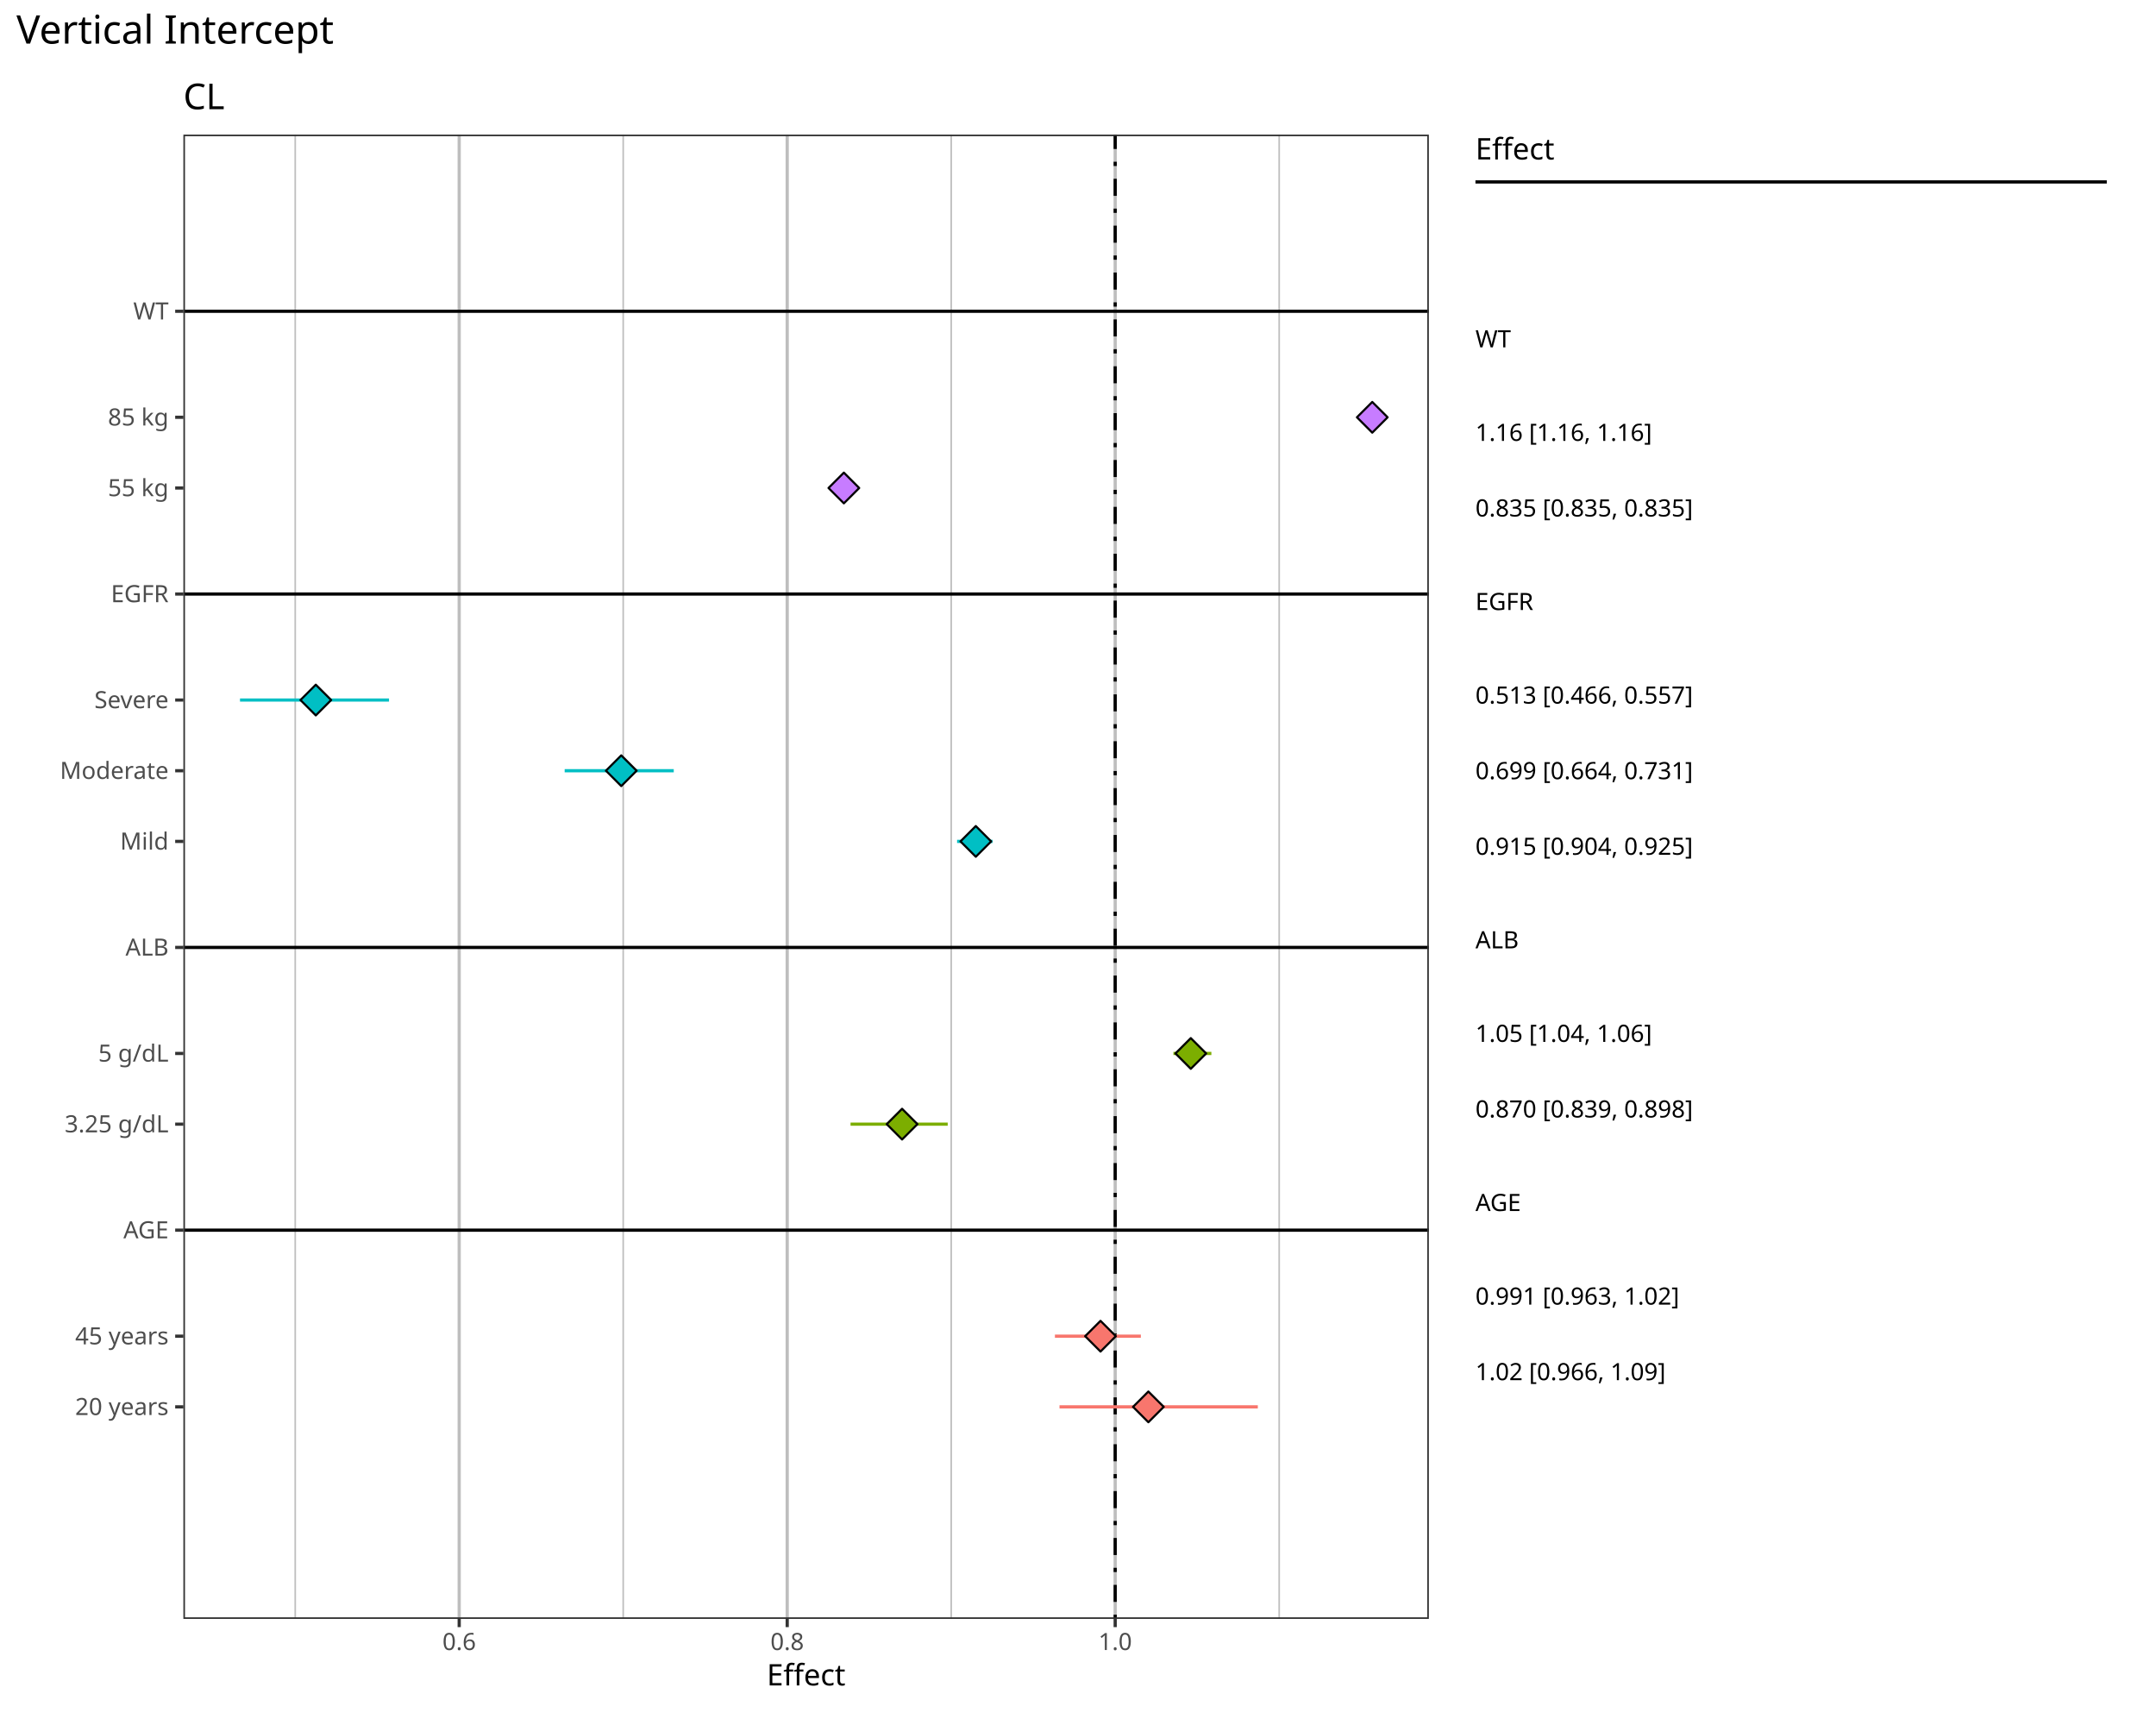
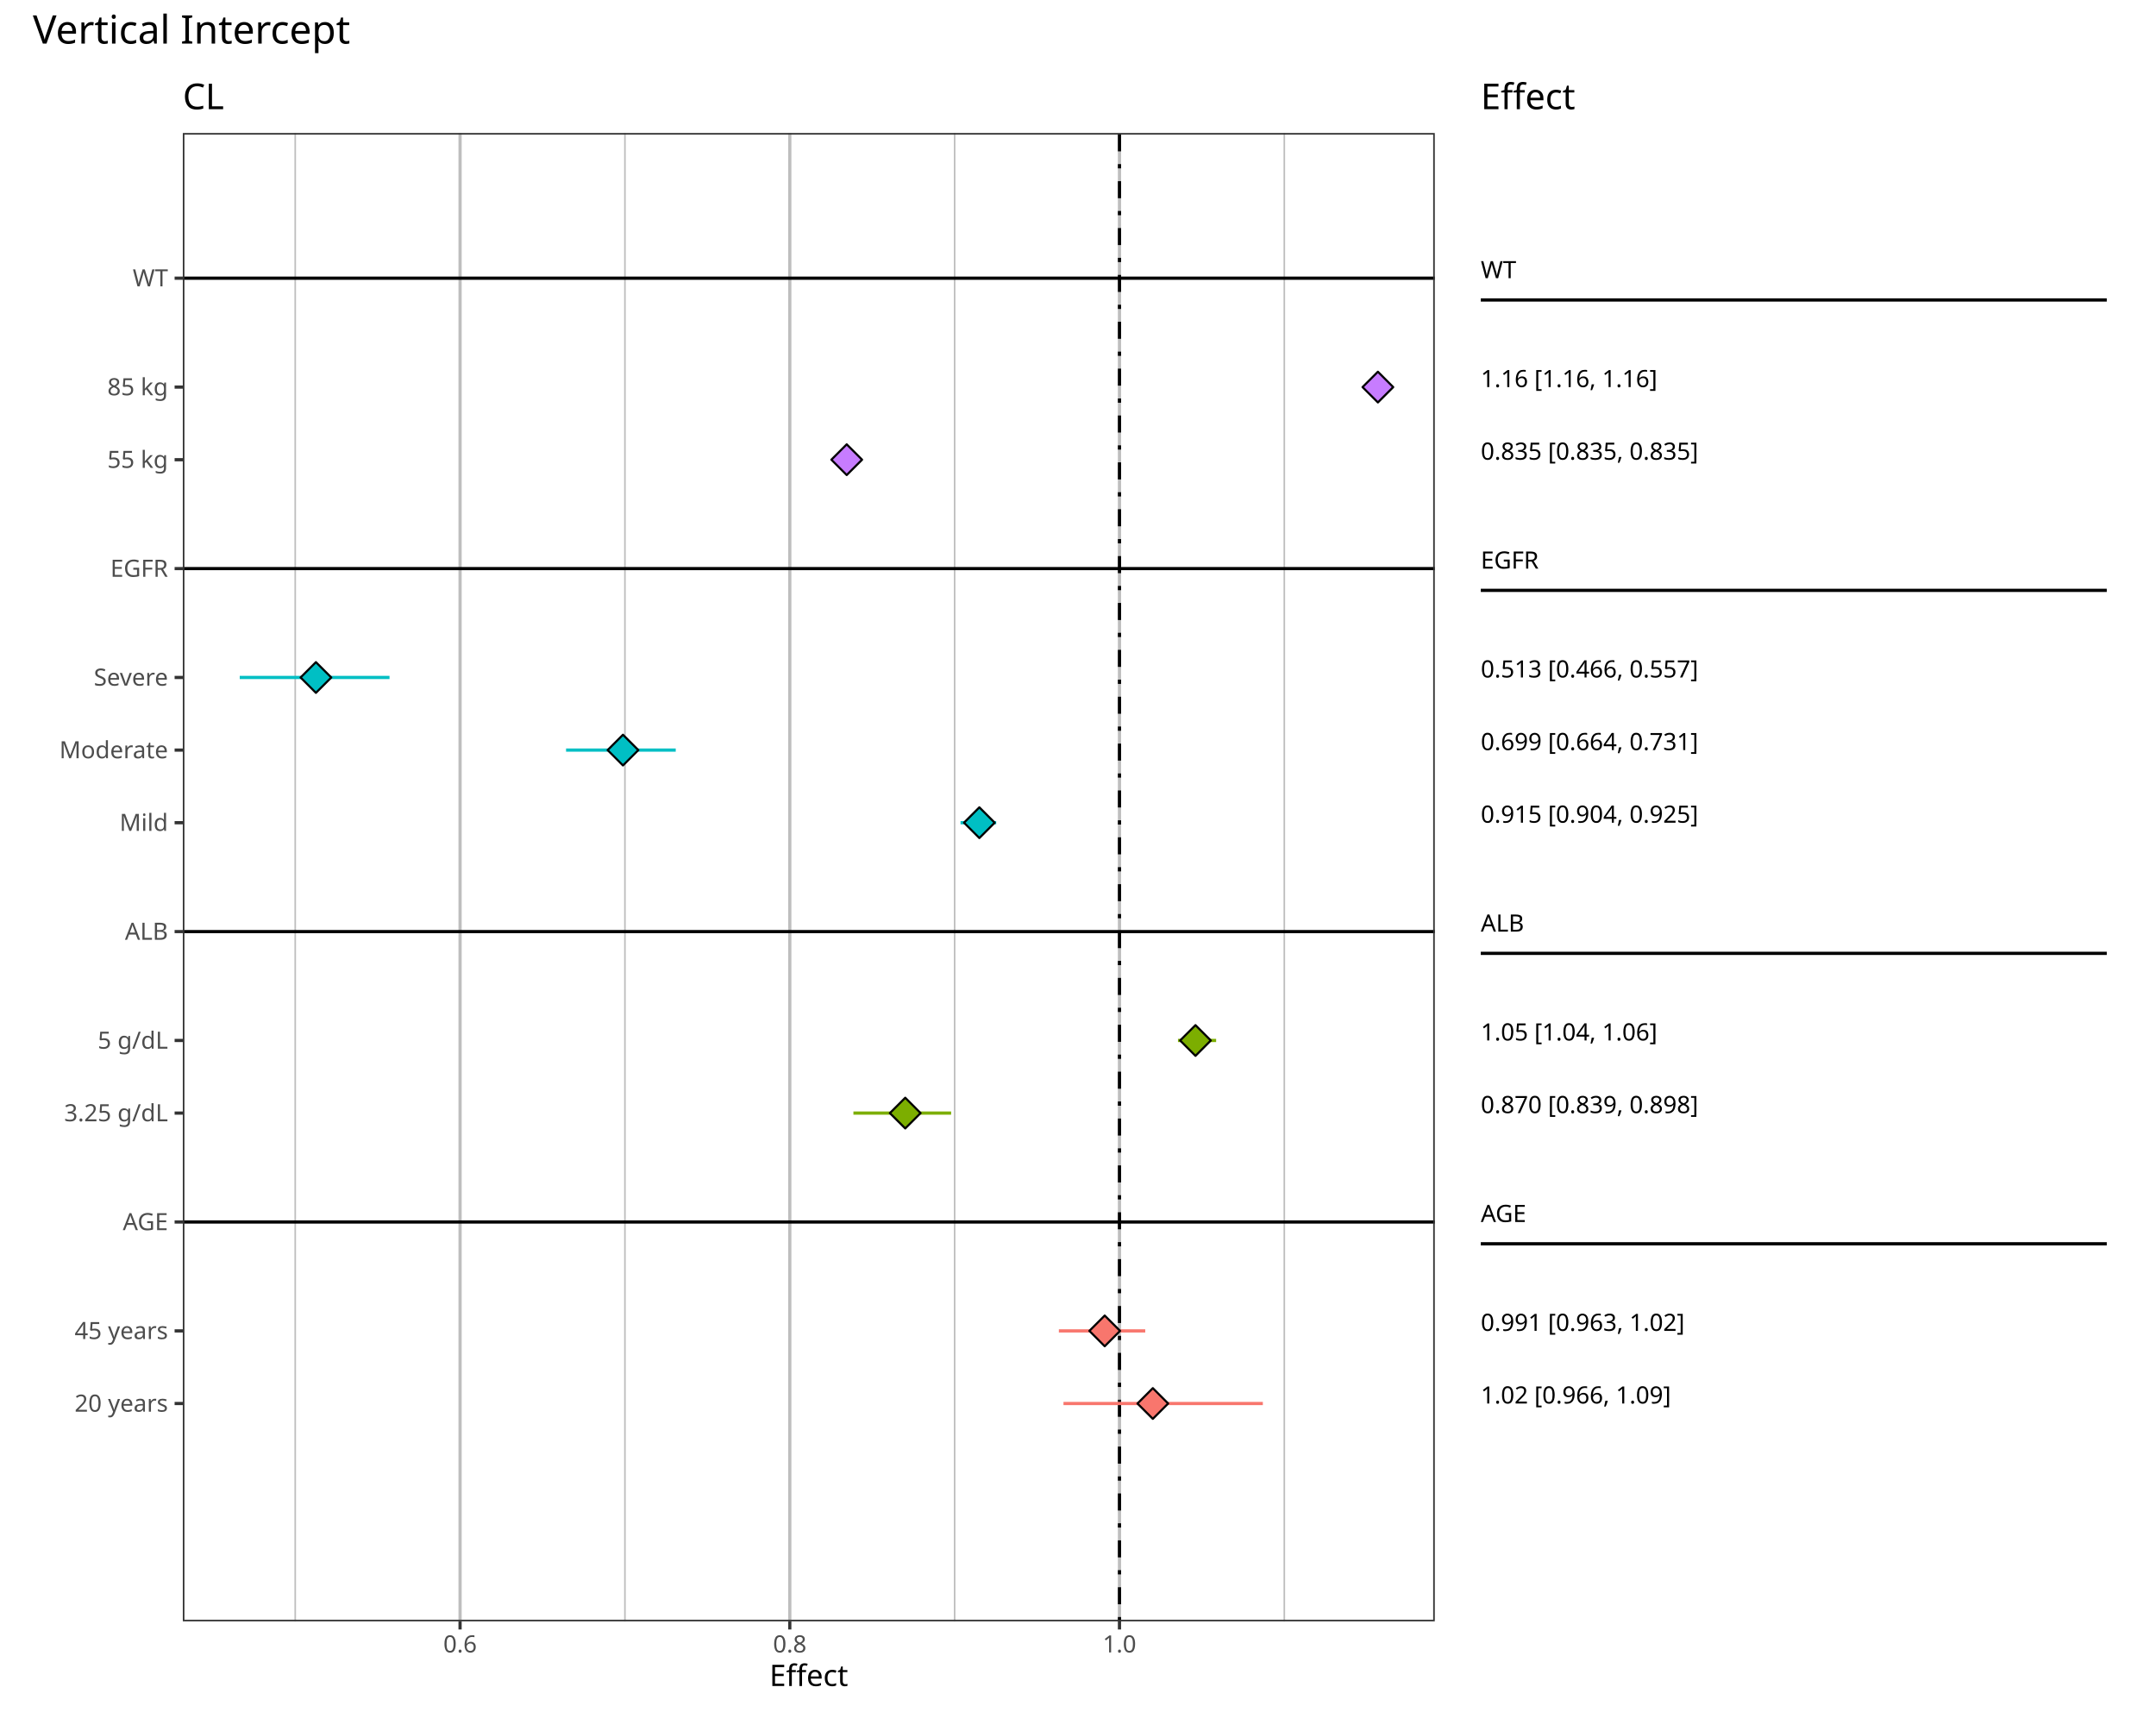
<svg xmlns="http://www.w3.org/2000/svg" class="svglite" data-engine-version="2.0" width="720.00pt" height="576.00pt" viewBox="0 0 720.00 576.00">
  <defs>
    <style type="text/css">
    .svglite line, .svglite polyline, .svglite polygon, .svglite path, .svglite rect, .svglite circle {
      fill: none;
      stroke: #000000;
      stroke-linecap: round;
      stroke-linejoin: round;
      stroke-miterlimit: 10.00;
    }
  </style>
  </defs>
  <rect width="100%" height="100%" style="stroke: none; fill: #FFFFFF;" />
  <defs>
    <clipPath id="cpMC4wMHw3MjAuMDB8MC4wMHw1NzYuMDA=">
      <rect x="0.00" y="0.00" width="720.00" height="576.00" />
    </clipPath>
  </defs>
  <g clip-path="url(#cpMC4wMHw3MjAuMDB8MC4wMHw1NzYuMDA=)">
    <rect x="0.00" y="0.00" width="720.00" height="576.00" style="stroke-width: 1.07; stroke: #FFFFFF; fill: #FFFFFF;" />
  </g>
  <defs>
-     <clipPath id="cpNS40OHw3MTQuNTJ8MjIuNzh8NTcwLjUy">
-       <rect x="5.48" y="22.78" width="709.04" height="547.74" />
+     <clipPath id="cpNjEuMDV8NzAzLjU2fDQ0LjQxfDU0MS4zNw==">
+       <rect x="61.05" y="44.41" width="642.51" height="496.97" />
    </clipPath>
  </defs>
-   <g clip-path="url(#cpNS40OHw3MTQuNTJ8MjIuNzh8NTcwLjUy)">
+   <g clip-path="url(#cpNjEuMDV8NzAzLjU2fDQ0LjQxfDU0MS4zNw==)">
</g>
  <g clip-path="url(#cpMC4wMHw3MjAuMDB8MC4wMHw1NzYuMDA=)">
</g>
  <defs>
-     <clipPath id="cpNS40OHw0NzguMTd8MjIuNzh8NTcwLjUy">
-       <rect x="5.48" y="22.78" width="472.69" height="547.74" />
+     <clipPath id="cpNS40OHw0ODAuMTV8MjIuNzh8NTcwLjUy">
+       <rect x="5.48" y="22.78" width="474.67" height="547.74" />
    </clipPath>
  </defs>
-   <g clip-path="url(#cpNS40OHw0NzguMTd8MjIuNzh8NTcwLjUy)">
-     <rect x="5.48" y="22.78" width="472.69" height="547.74" style="stroke-width: 1.07; stroke: #FFFFFF; fill: #FFFFFF;" />
+   <g clip-path="url(#cpNS40OHw0ODAuMTV8MjIuNzh8NTcwLjUy)">
+     <rect x="5.48" y="22.78" width="474.67" height="547.74" style="stroke-width: 1.07; stroke: #FFFFFF; fill: #FFFFFF;" />
  </g>
  <g clip-path="url(#cpMC4wMHw3MjAuMDB8MC4wMHw1NzYuMDA=)">
</g>
  <defs>
-     <clipPath id="cpNjEuMjR8NDc3LjE4fDQ0Ljk0fDU0MC41OA==">
-       <rect x="61.24" y="44.94" width="415.93" height="495.64" />
+     <clipPath id="cpNjEuMDV8NDc5LjE1fDQ0LjQxfDU0MS4zNw==">
+       <rect x="61.05" y="44.41" width="418.10" height="496.97" />
    </clipPath>
  </defs>
-   <g clip-path="url(#cpNjEuMjR8NDc3LjE4fDQ0Ljk0fDU0MC41OA==)">
-     <rect x="61.24" y="44.94" width="415.93" height="495.64" style="stroke-width: 1.07; stroke: none; fill: #FFFFFF;" />
-     <polyline points="98.59,540.58 98.59,44.94 " style="stroke-width: 0.53; stroke: #BEBEBE; stroke-linecap: butt;" />
-     <polyline points="208.12,540.58 208.12,44.94 " style="stroke-width: 0.53; stroke: #BEBEBE; stroke-linecap: butt;" />
-     <polyline points="317.66,540.58 317.66,44.94 " style="stroke-width: 0.53; stroke: #BEBEBE; stroke-linecap: butt;" />
-     <polyline points="427.19,540.58 427.19,44.94 " style="stroke-width: 0.53; stroke: #BEBEBE; stroke-linecap: butt;" />
-     <polyline points="153.35,540.58 153.35,44.94 " style="stroke-width: 1.07; stroke: #BEBEBE; stroke-linecap: butt;" />
-     <polyline points="262.89,540.58 262.89,44.94 " style="stroke-width: 1.07; stroke: #BEBEBE; stroke-linecap: butt;" />
-     <polyline points="372.42,540.58 372.42,44.94 " style="stroke-width: 1.07; stroke: #BEBEBE; stroke-linecap: butt;" />
-     <line x1="372.42" y1="540.58" x2="372.42" y2="44.94" style="stroke-width: 1.07; stroke-dasharray: 1.42,4.27,5.69,4.27; stroke-linecap: butt;" />
-     <polyline points="420.05,469.77 420.05,469.77 " style="stroke-width: 1.07; stroke: #F8766D; stroke-linecap: butt;" />
-     <polyline points="420.05,469.77 353.82,469.77 " style="stroke-width: 1.07; stroke: #F8766D; stroke-linecap: butt;" />
-     <polyline points="353.82,469.77 353.82,469.77 " style="stroke-width: 1.07; stroke: #F8766D; stroke-linecap: butt;" />
-     <polyline points="380.99,446.17 380.99,446.17 " style="stroke-width: 1.07; stroke: #F8766D; stroke-linecap: butt;" />
-     <polyline points="380.99,446.17 352.29,446.17 " style="stroke-width: 1.07; stroke: #F8766D; stroke-linecap: butt;" />
-     <polyline points="352.29,446.17 352.29,446.17 " style="stroke-width: 1.07; stroke: #F8766D; stroke-linecap: butt;" />
-     <polyline points="316.49,375.37 316.49,375.37 " style="stroke-width: 1.07; stroke: #7CAE00; stroke-linecap: butt;" />
-     <polyline points="316.49,375.37 284.04,375.37 " style="stroke-width: 1.07; stroke: #7CAE00; stroke-linecap: butt;" />
-     <polyline points="284.04,375.37 284.04,375.37 " style="stroke-width: 1.07; stroke: #7CAE00; stroke-linecap: butt;" />
-     <polyline points="404.54,351.76 404.54,351.76 " style="stroke-width: 1.07; stroke: #7CAE00; stroke-linecap: butt;" />
-     <polyline points="404.54,351.76 391.86,351.76 " style="stroke-width: 1.07; stroke: #7CAE00; stroke-linecap: butt;" />
-     <polyline points="391.86,351.76 391.86,351.76 " style="stroke-width: 1.07; stroke: #7CAE00; stroke-linecap: butt;" />
-     <polyline points="331.47,280.96 331.47,280.96 " style="stroke-width: 1.07; stroke: #00BFC4; stroke-linecap: butt;" />
-     <polyline points="331.47,280.96 319.62,280.96 " style="stroke-width: 1.07; stroke: #00BFC4; stroke-linecap: butt;" />
-     <polyline points="319.62,280.96 319.62,280.96 " style="stroke-width: 1.07; stroke: #00BFC4; stroke-linecap: butt;" />
-     <polyline points="225.00,257.35 225.00,257.35 " style="stroke-width: 1.07; stroke: #00BFC4; stroke-linecap: butt;" />
-     <polyline points="225.00,257.35 188.57,257.35 " style="stroke-width: 1.07; stroke: #00BFC4; stroke-linecap: butt;" />
-     <polyline points="188.57,257.35 188.57,257.35 " style="stroke-width: 1.07; stroke: #00BFC4; stroke-linecap: butt;" />
-     <polyline points="129.91,233.75 129.91,233.75 " style="stroke-width: 1.07; stroke: #00BFC4; stroke-linecap: butt;" />
-     <polyline points="129.91,233.75 80.15,233.75 " style="stroke-width: 1.07; stroke: #00BFC4; stroke-linecap: butt;" />
-     <polyline points="80.15,233.75 80.15,233.75 " style="stroke-width: 1.07; stroke: #00BFC4; stroke-linecap: butt;" />
-     <polyline points="281.81,162.95 281.81,162.95 " style="stroke-width: 1.07; stroke: #C77CFF; stroke-linecap: butt;" />
-     <polyline points="281.81,162.95 281.81,162.95 " style="stroke-width: 1.07; stroke: #C77CFF; stroke-linecap: butt;" />
-     <polyline points="281.81,162.95 281.81,162.95 " style="stroke-width: 1.07; stroke: #C77CFF; stroke-linecap: butt;" />
-     <polyline points="458.27,139.34 458.27,139.34 " style="stroke-width: 1.07; stroke: #C77CFF; stroke-linecap: butt;" />
-     <polyline points="458.27,139.34 458.27,139.34 " style="stroke-width: 1.07; stroke: #C77CFF; stroke-linecap: butt;" />
-     <polyline points="458.27,139.34 458.27,139.34 " style="stroke-width: 1.07; stroke: #C77CFF; stroke-linecap: butt;" />
-     <polygon points="383.50,474.90 388.63,469.77 383.50,464.65 378.38,469.77 " style="stroke-width: 0.71; fill: #F8766D;" />
-     <polygon points="367.52,451.30 372.64,446.17 367.52,441.05 362.39,446.17 " style="stroke-width: 0.71; fill: #F8766D;" />
-     <polygon points="301.25,380.49 306.38,375.37 301.25,370.24 296.13,375.37 " style="stroke-width: 0.71; fill: #7CAE00;" />
-     <polygon points="397.67,356.89 402.80,351.76 397.67,346.64 392.55,351.76 " style="stroke-width: 0.71; fill: #7CAE00;" />
-     <polygon points="325.87,286.08 331.00,280.96 325.87,275.83 320.75,280.96 " style="stroke-width: 0.71; fill: #00BFC4;" />
-     <polygon points="207.47,262.48 212.60,257.35 207.47,252.23 202.35,257.35 " style="stroke-width: 0.71; fill: #00BFC4;" />
-     <polygon points="105.46,238.88 110.59,233.75 105.46,228.63 100.34,233.75 " style="stroke-width: 0.71; fill: #00BFC4;" />
-     <polygon points="281.81,168.07 286.93,162.95 281.81,157.82 276.68,162.95 " style="stroke-width: 0.71; fill: #C77CFF;" />
-     <polygon points="458.27,144.47 463.40,139.34 458.27,134.22 453.15,139.34 " style="stroke-width: 0.71; fill: #C77CFF;" />
-     <line x1="61.24" y1="103.94" x2="477.18" y2="103.94" style="stroke-width: 1.07; stroke-linecap: butt;" />
-     <line x1="61.24" y1="198.35" x2="477.18" y2="198.35" style="stroke-width: 1.07; stroke-linecap: butt;" />
-     <line x1="61.24" y1="316.36" x2="477.18" y2="316.36" style="stroke-width: 1.07; stroke-linecap: butt;" />
-     <line x1="61.24" y1="410.77" x2="477.18" y2="410.77" style="stroke-width: 1.07; stroke-linecap: butt;" />
-     <rect x="61.24" y="44.94" width="415.93" height="495.64" style="stroke-width: 1.07; stroke: #333333;" />
+   <g clip-path="url(#cpNjEuMDV8NDc5LjE1fDQ0LjQxfDU0MS4zNw==)">
+     <rect x="61.05" y="44.41" width="418.10" height="496.97" style="stroke-width: 1.07; stroke: none; fill: #FFFFFF;" />
+     <polyline points="98.59,541.37 98.59,44.41 " style="stroke-width: 0.53; stroke: #BEBEBE; stroke-linecap: butt;" />
+     <polyline points="208.70,541.37 208.70,44.41 " style="stroke-width: 0.53; stroke: #BEBEBE; stroke-linecap: butt;" />
+     <polyline points="318.80,541.37 318.80,44.41 " style="stroke-width: 0.53; stroke: #BEBEBE; stroke-linecap: butt;" />
+     <polyline points="428.90,541.37 428.90,44.41 " style="stroke-width: 0.53; stroke: #BEBEBE; stroke-linecap: butt;" />
+     <polyline points="153.64,541.37 153.64,44.41 " style="stroke-width: 1.07; stroke: #BEBEBE; stroke-linecap: butt;" />
+     <polyline points="263.75,541.37 263.75,44.41 " style="stroke-width: 1.07; stroke: #BEBEBE; stroke-linecap: butt;" />
+     <polyline points="373.85,541.37 373.85,44.41 " style="stroke-width: 1.07; stroke: #BEBEBE; stroke-linecap: butt;" />
+     <line x1="373.85" y1="541.37" x2="373.85" y2="44.41" style="stroke-width: 1.07; stroke-dasharray: 1.42,4.27,5.69,4.27; stroke-linecap: butt;" />
+     <polyline points="421.73,468.65 421.73,468.65 " style="stroke-width: 1.07; stroke: #F8766D; stroke-linecap: butt;" />
+     <polyline points="421.73,468.65 355.15,468.65 " style="stroke-width: 1.07; stroke: #F8766D; stroke-linecap: butt;" />
+     <polyline points="355.15,468.65 355.15,468.65 " style="stroke-width: 1.07; stroke: #F8766D; stroke-linecap: butt;" />
+     <polyline points="382.46,444.40 382.46,444.40 " style="stroke-width: 1.07; stroke: #F8766D; stroke-linecap: butt;" />
+     <polyline points="382.46,444.40 353.61,444.40 " style="stroke-width: 1.07; stroke: #F8766D; stroke-linecap: butt;" />
+     <polyline points="353.61,444.40 353.61,444.40 " style="stroke-width: 1.07; stroke: #F8766D; stroke-linecap: butt;" />
+     <polyline points="317.63,371.68 317.63,371.68 " style="stroke-width: 1.07; stroke: #7CAE00; stroke-linecap: butt;" />
+     <polyline points="317.63,371.68 285.00,371.68 " style="stroke-width: 1.07; stroke: #7CAE00; stroke-linecap: butt;" />
+     <polyline points="285.00,371.68 285.00,371.68 " style="stroke-width: 1.07; stroke: #7CAE00; stroke-linecap: butt;" />
+     <polyline points="406.13,347.43 406.13,347.43 " style="stroke-width: 1.07; stroke: #7CAE00; stroke-linecap: butt;" />
+     <polyline points="406.13,347.43 393.39,347.43 " style="stroke-width: 1.07; stroke: #7CAE00; stroke-linecap: butt;" />
+     <polyline points="393.39,347.43 393.39,347.43 " style="stroke-width: 1.07; stroke: #7CAE00; stroke-linecap: butt;" />
+     <polyline points="332.68,274.71 332.68,274.71 " style="stroke-width: 1.07; stroke: #00BFC4; stroke-linecap: butt;" />
+     <polyline points="332.68,274.71 320.77,274.71 " style="stroke-width: 1.07; stroke: #00BFC4; stroke-linecap: butt;" />
+     <polyline points="320.77,274.71 320.77,274.71 " style="stroke-width: 1.07; stroke: #00BFC4; stroke-linecap: butt;" />
+     <polyline points="225.66,250.47 225.66,250.47 " style="stroke-width: 1.07; stroke: #00BFC4; stroke-linecap: butt;" />
+     <polyline points="225.66,250.47 189.04,250.47 " style="stroke-width: 1.07; stroke: #00BFC4; stroke-linecap: butt;" />
+     <polyline points="189.04,250.47 189.04,250.47 " style="stroke-width: 1.07; stroke: #00BFC4; stroke-linecap: butt;" />
+     <polyline points="130.08,226.22 130.08,226.22 " style="stroke-width: 1.07; stroke: #00BFC4; stroke-linecap: butt;" />
+     <polyline points="130.08,226.22 80.06,226.22 " style="stroke-width: 1.07; stroke: #00BFC4; stroke-linecap: butt;" />
+     <polyline points="80.06,226.22 80.06,226.22 " style="stroke-width: 1.07; stroke: #00BFC4; stroke-linecap: butt;" />
+     <polyline points="282.76,153.50 282.76,153.50 " style="stroke-width: 1.07; stroke: #C77CFF; stroke-linecap: butt;" />
+     <polyline points="282.76,153.50 282.76,153.50 " style="stroke-width: 1.07; stroke: #C77CFF; stroke-linecap: butt;" />
+     <polyline points="282.76,153.50 282.76,153.50 " style="stroke-width: 1.07; stroke: #C77CFF; stroke-linecap: butt;" />
+     <polyline points="460.15,129.26 460.15,129.26 " style="stroke-width: 1.07; stroke: #C77CFF; stroke-linecap: butt;" />
+     <polyline points="460.15,129.26 460.15,129.26 " style="stroke-width: 1.07; stroke: #C77CFF; stroke-linecap: butt;" />
+     <polyline points="460.15,129.26 460.15,129.26 " style="stroke-width: 1.07; stroke: #C77CFF; stroke-linecap: butt;" />
+     <polygon points="384.99,473.77 390.11,468.65 384.99,463.52 379.86,468.65 " style="stroke-width: 0.71; fill: #F8766D;" />
+     <polygon points="368.92,449.53 374.05,444.40 368.92,439.28 363.80,444.40 " style="stroke-width: 0.71; fill: #F8766D;" />
+     <polygon points="302.31,376.80 307.43,371.68 302.31,366.55 297.18,371.68 " style="stroke-width: 0.71; fill: #7CAE00;" />
+     <polygon points="399.23,352.56 404.35,347.43 399.23,342.31 394.11,347.43 " style="stroke-width: 0.71; fill: #7CAE00;" />
+     <polygon points="327.06,279.83 332.18,274.71 327.06,269.58 321.93,274.71 " style="stroke-width: 0.71; fill: #00BFC4;" />
+     <polygon points="208.04,255.59 213.17,250.47 208.04,245.34 202.92,250.47 " style="stroke-width: 0.71; fill: #00BFC4;" />
+     <polygon points="105.50,231.35 110.63,226.22 105.50,221.10 100.38,226.22 " style="stroke-width: 0.71; fill: #00BFC4;" />
+     <polygon points="282.76,158.62 287.89,153.50 282.76,148.37 277.64,153.50 " style="stroke-width: 0.71; fill: #C77CFF;" />
+     <polygon points="460.15,134.38 465.27,129.26 460.15,124.13 455.02,129.26 " style="stroke-width: 0.71; fill: #C77CFF;" />
+     <line x1="61.05" y1="92.89" x2="479.15" y2="92.89" style="stroke-width: 1.07; stroke-linecap: butt;" />
+     <line x1="61.05" y1="189.86" x2="479.15" y2="189.86" style="stroke-width: 1.07; stroke-linecap: butt;" />
+     <line x1="61.05" y1="311.07" x2="479.15" y2="311.07" style="stroke-width: 1.07; stroke-linecap: butt;" />
+     <line x1="61.05" y1="408.04" x2="479.15" y2="408.04" style="stroke-width: 1.07; stroke-linecap: butt;" />
+     <rect x="61.05" y="44.41" width="418.10" height="496.97" style="stroke-width: 1.07; stroke: #333333;" />
  </g>
  <g clip-path="url(#cpMC4wMHw3MjAuMDB8MC4wMHw1NzYuMDA=)">
-     <text x="56.31" y="106.67" text-anchor="end" style="font-size: 7.94px; fill: #4D4D4D; font-family: sans;" textLength="12.34px" lengthAdjust="spacingAndGlyphs">WT</text>
-     <text x="56.31" y="142.08" text-anchor="end" style="font-size: 7.94px; fill: #4D4D4D; font-family: sans;" textLength="19.42px" lengthAdjust="spacingAndGlyphs">85 kg</text>
-     <text x="56.31" y="165.68" text-anchor="end" style="font-size: 7.94px; fill: #4D4D4D; font-family: sans;" textLength="19.42px" lengthAdjust="spacingAndGlyphs">55 kg</text>
-     <text x="56.31" y="201.08" text-anchor="end" style="font-size: 7.94px; fill: #4D4D4D; font-family: sans;" textLength="22.05px" lengthAdjust="spacingAndGlyphs">EGFR</text>
-     <text x="56.31" y="236.48" text-anchor="end" style="font-size: 7.94px; fill: #4D4D4D; font-family: sans;" textLength="25.15px" lengthAdjust="spacingAndGlyphs">Severe</text>
-     <text x="56.31" y="260.09" text-anchor="end" style="font-size: 7.94px; fill: #4D4D4D; font-family: sans;" textLength="33.54px" lengthAdjust="spacingAndGlyphs">Moderate</text>
-     <text x="56.31" y="283.69" text-anchor="end" style="font-size: 7.94px; fill: #4D4D4D; font-family: sans;" textLength="14.55px" lengthAdjust="spacingAndGlyphs">Mild</text>
-     <text x="56.31" y="319.09" text-anchor="end" style="font-size: 7.94px; fill: #4D4D4D; font-family: sans;" textLength="15.01px" lengthAdjust="spacingAndGlyphs">ALB</text>
-     <text x="56.31" y="354.49" text-anchor="end" style="font-size: 7.94px; fill: #4D4D4D; font-family: sans;" textLength="22.07px" lengthAdjust="spacingAndGlyphs">5 g/dL</text>
-     <text x="56.31" y="378.10" text-anchor="end" style="font-size: 7.94px; fill: #4D4D4D; font-family: sans;" textLength="33.10px" lengthAdjust="spacingAndGlyphs">3.25 g/dL</text>
-     <text x="56.31" y="413.50" text-anchor="end" style="font-size: 7.94px; fill: #4D4D4D; font-family: sans;" textLength="16.77px" lengthAdjust="spacingAndGlyphs">AGE</text>
-     <text x="56.31" y="448.90" text-anchor="end" style="font-size: 7.94px; fill: #4D4D4D; font-family: sans;" textLength="30.45px" lengthAdjust="spacingAndGlyphs">45 years</text>
-     <text x="56.31" y="472.50" text-anchor="end" style="font-size: 7.94px; fill: #4D4D4D; font-family: sans;" textLength="30.45px" lengthAdjust="spacingAndGlyphs">20 years</text>
-     <polyline points="58.50,103.94 61.24,103.94 " style="stroke-width: 1.07; stroke: #333333; stroke-linecap: butt;" />
-     <polyline points="58.50,139.34 61.24,139.34 " style="stroke-width: 1.07; stroke: #333333; stroke-linecap: butt;" />
-     <polyline points="58.50,162.95 61.24,162.95 " style="stroke-width: 1.07; stroke: #333333; stroke-linecap: butt;" />
-     <polyline points="58.50,198.35 61.24,198.35 " style="stroke-width: 1.07; stroke: #333333; stroke-linecap: butt;" />
-     <polyline points="58.50,233.75 61.24,233.75 " style="stroke-width: 1.07; stroke: #333333; stroke-linecap: butt;" />
-     <polyline points="58.50,257.35 61.24,257.35 " style="stroke-width: 1.07; stroke: #333333; stroke-linecap: butt;" />
-     <polyline points="58.50,280.96 61.24,280.96 " style="stroke-width: 1.07; stroke: #333333; stroke-linecap: butt;" />
-     <polyline points="58.50,316.36 61.24,316.36 " style="stroke-width: 1.07; stroke: #333333; stroke-linecap: butt;" />
-     <polyline points="58.50,351.76 61.24,351.76 " style="stroke-width: 1.07; stroke: #333333; stroke-linecap: butt;" />
-     <polyline points="58.50,375.37 61.24,375.37 " style="stroke-width: 1.07; stroke: #333333; stroke-linecap: butt;" />
-     <polyline points="58.50,410.77 61.24,410.77 " style="stroke-width: 1.07; stroke: #333333; stroke-linecap: butt;" />
-     <polyline points="58.50,446.17 61.24,446.17 " style="stroke-width: 1.07; stroke: #333333; stroke-linecap: butt;" />
-     <polyline points="58.50,469.77 61.24,469.77 " style="stroke-width: 1.07; stroke: #333333; stroke-linecap: butt;" />
-     <polyline points="153.35,543.32 153.35,540.58 " style="stroke-width: 1.07; stroke: #333333; stroke-linecap: butt;" />
-     <polyline points="262.89,543.32 262.89,540.58 " style="stroke-width: 1.07; stroke: #333333; stroke-linecap: butt;" />
-     <polyline points="372.42,543.32 372.42,540.58 " style="stroke-width: 1.07; stroke: #333333; stroke-linecap: butt;" />
-     <text x="153.35" y="550.97" text-anchor="middle" style="font-size: 7.94px; fill: #4D4D4D; font-family: sans;" textLength="11.03px" lengthAdjust="spacingAndGlyphs">0.6</text>
-     <text x="262.89" y="550.97" text-anchor="middle" style="font-size: 7.94px; fill: #4D4D4D; font-family: sans;" textLength="11.03px" lengthAdjust="spacingAndGlyphs">0.8</text>
-     <text x="372.42" y="550.97" text-anchor="middle" style="font-size: 7.94px; fill: #4D4D4D; font-family: sans;" textLength="11.03px" lengthAdjust="spacingAndGlyphs">1.0</text>
-     <text x="269.21" y="562.79" text-anchor="middle" style="font-size: 9.92px; font-family: sans;" textLength="25.37px" lengthAdjust="spacingAndGlyphs">Effect</text>
-     <text x="61.24" y="36.46" style="font-size: 11.91px; font-family: sans;" textLength="15.22px" lengthAdjust="spacingAndGlyphs">CL</text>
+     <text x="56.12" y="95.62" text-anchor="end" style="font-size: 7.94px; fill: #4D4D4D; font-family: sans;" textLength="12.34px" lengthAdjust="spacingAndGlyphs">WT</text>
+     <text x="56.12" y="131.99" text-anchor="end" style="font-size: 7.94px; fill: #4D4D4D; font-family: sans;" textLength="19.42px" lengthAdjust="spacingAndGlyphs">85 kg</text>
+     <text x="56.12" y="156.23" text-anchor="end" style="font-size: 7.94px; fill: #4D4D4D; font-family: sans;" textLength="19.42px" lengthAdjust="spacingAndGlyphs">55 kg</text>
+     <text x="56.12" y="192.59" text-anchor="end" style="font-size: 7.94px; fill: #4D4D4D; font-family: sans;" textLength="22.05px" lengthAdjust="spacingAndGlyphs">EGFR</text>
+     <text x="56.12" y="228.95" text-anchor="end" style="font-size: 7.94px; fill: #4D4D4D; font-family: sans;" textLength="25.15px" lengthAdjust="spacingAndGlyphs">Severe</text>
+     <text x="56.12" y="253.20" text-anchor="end" style="font-size: 7.94px; fill: #4D4D4D; font-family: sans;" textLength="33.54px" lengthAdjust="spacingAndGlyphs">Moderate</text>
+     <text x="56.12" y="277.44" text-anchor="end" style="font-size: 7.94px; fill: #4D4D4D; font-family: sans;" textLength="14.55px" lengthAdjust="spacingAndGlyphs">Mild</text>
+     <text x="56.12" y="313.80" text-anchor="end" style="font-size: 7.94px; fill: #4D4D4D; font-family: sans;" textLength="15.01px" lengthAdjust="spacingAndGlyphs">ALB</text>
+     <text x="56.12" y="350.17" text-anchor="end" style="font-size: 7.94px; fill: #4D4D4D; font-family: sans;" textLength="22.07px" lengthAdjust="spacingAndGlyphs">5 g/dL</text>
+     <text x="56.12" y="374.41" text-anchor="end" style="font-size: 7.94px; fill: #4D4D4D; font-family: sans;" textLength="33.10px" lengthAdjust="spacingAndGlyphs">3.25 g/dL</text>
+     <text x="56.12" y="410.77" text-anchor="end" style="font-size: 7.94px; fill: #4D4D4D; font-family: sans;" textLength="16.77px" lengthAdjust="spacingAndGlyphs">AGE</text>
+     <text x="56.12" y="447.13" text-anchor="end" style="font-size: 7.94px; fill: #4D4D4D; font-family: sans;" textLength="30.45px" lengthAdjust="spacingAndGlyphs">45 years</text>
+     <text x="56.12" y="471.38" text-anchor="end" style="font-size: 7.94px; fill: #4D4D4D; font-family: sans;" textLength="30.45px" lengthAdjust="spacingAndGlyphs">20 years</text>
+     <polyline points="58.31,92.89 61.05,92.89 " style="stroke-width: 1.07; stroke: #333333; stroke-linecap: butt;" />
+     <polyline points="58.31,129.26 61.05,129.26 " style="stroke-width: 1.07; stroke: #333333; stroke-linecap: butt;" />
+     <polyline points="58.31,153.50 61.05,153.50 " style="stroke-width: 1.07; stroke: #333333; stroke-linecap: butt;" />
+     <polyline points="58.31,189.86 61.05,189.86 " style="stroke-width: 1.07; stroke: #333333; stroke-linecap: butt;" />
+     <polyline points="58.31,226.22 61.05,226.22 " style="stroke-width: 1.07; stroke: #333333; stroke-linecap: butt;" />
+     <polyline points="58.31,250.47 61.05,250.47 " style="stroke-width: 1.07; stroke: #333333; stroke-linecap: butt;" />
+     <polyline points="58.31,274.71 61.05,274.71 " style="stroke-width: 1.07; stroke: #333333; stroke-linecap: butt;" />
+     <polyline points="58.31,311.07 61.05,311.07 " style="stroke-width: 1.07; stroke: #333333; stroke-linecap: butt;" />
+     <polyline points="58.31,347.43 61.05,347.43 " style="stroke-width: 1.07; stroke: #333333; stroke-linecap: butt;" />
+     <polyline points="58.31,371.68 61.05,371.68 " style="stroke-width: 1.07; stroke: #333333; stroke-linecap: butt;" />
+     <polyline points="58.31,408.04 61.05,408.04 " style="stroke-width: 1.07; stroke: #333333; stroke-linecap: butt;" />
+     <polyline points="58.31,444.40 61.05,444.40 " style="stroke-width: 1.07; stroke: #333333; stroke-linecap: butt;" />
+     <polyline points="58.31,468.65 61.05,468.65 " style="stroke-width: 1.07; stroke: #333333; stroke-linecap: butt;" />
+     <polyline points="153.64,544.11 153.64,541.37 " style="stroke-width: 1.07; stroke: #333333; stroke-linecap: butt;" />
+     <polyline points="263.75,544.11 263.75,541.37 " style="stroke-width: 1.07; stroke: #333333; stroke-linecap: butt;" />
+     <polyline points="373.85,544.11 373.85,541.37 " style="stroke-width: 1.07; stroke: #333333; stroke-linecap: butt;" />
+     <text x="153.64" y="551.77" text-anchor="middle" style="font-size: 7.94px; fill: #4D4D4D; font-family: sans;" textLength="11.03px" lengthAdjust="spacingAndGlyphs">0.6</text>
+     <text x="263.75" y="551.77" text-anchor="middle" style="font-size: 7.94px; fill: #4D4D4D; font-family: sans;" textLength="11.03px" lengthAdjust="spacingAndGlyphs">0.8</text>
+     <text x="373.85" y="551.77" text-anchor="middle" style="font-size: 7.94px; fill: #4D4D4D; font-family: sans;" textLength="11.03px" lengthAdjust="spacingAndGlyphs">1.0</text>
+     <text x="270.10" y="562.98" text-anchor="middle" style="font-size: 9.92px; font-family: sans;" textLength="25.37px" lengthAdjust="spacingAndGlyphs">Effect</text>
+     <text x="61.05" y="36.46" style="font-size: 11.91px; font-family: sans;" textLength="15.22px" lengthAdjust="spacingAndGlyphs">CL</text>
  </g>
  <defs>
-     <clipPath id="cpNDc4LjE3fDcxNC41MnwyMi43OHw1NzAuNTI=">
-       <rect x="478.17" y="22.78" width="236.35" height="547.74" />
+     <clipPath id="cpNDgwLjE1fDcxNC41MnwyMi43OHw1NzAuNTI=">
+       <rect x="480.15" y="22.78" width="234.37" height="547.74" />
    </clipPath>
  </defs>
-   <g clip-path="url(#cpNDc4LjE3fDcxNC41MnwyMi43OHw1NzAuNTI=)">
-     <rect x="478.17" y="22.78" width="236.35" height="547.74" style="stroke-width: 1.07; stroke: #FFFFFF; fill: #FFFFFF;" />
+   <g clip-path="url(#cpNDgwLjE1fDcxNC41MnwyMi43OHw1NzAuNTI=)">
+     <rect x="480.15" y="22.78" width="234.37" height="547.74" style="stroke-width: 1.07; stroke: #FFFFFF; fill: #FFFFFF;" />
  </g>
  <g clip-path="url(#cpMC4wMHw3MjAuMDB8MC4wMHw1NzYuMDA=)">
</g>
  <defs>
-     <clipPath id="cpNDkyLjczfDcwMy41NnwyOC4yNnw1NDAuNTg=">
-       <rect x="492.73" y="28.26" width="210.83" height="512.32" />
+     <clipPath id="cpNDk0LjUxfDcwMy41Nnw0NC40MXw1NDEuMzc=">
+       <rect x="494.51" y="44.41" width="209.05" height="496.97" />
    </clipPath>
  </defs>
-   <g clip-path="url(#cpNDkyLjczfDcwMy41NnwyOC4yNnw1NDAuNTg=)">
-     <rect x="492.73" y="28.26" width="210.83" height="512.32" style="stroke-width: 1.07; stroke: none; fill: #FFFFFF;" />
-     <text x="492.73" y="115.98" style="font-size: 7.97px; font-family: sans;" textLength="12.39px" lengthAdjust="spacingAndGlyphs">WT</text>
-     <text x="492.73" y="147.22" style="font-size: 7.97px; font-family: sans;" textLength="57.59px" lengthAdjust="spacingAndGlyphs">1.16 [1.16, 1.16]</text>
-     <text x="492.73" y="172.46" style="font-size: 7.97px; font-family: sans;" textLength="70.88px" lengthAdjust="spacingAndGlyphs">0.835 [0.835, 0.835]</text>
-     <text x="492.73" y="203.70" style="font-size: 7.97px; font-family: sans;" textLength="22.14px" lengthAdjust="spacingAndGlyphs">EGFR</text>
-     <text x="492.73" y="234.94" style="font-size: 7.97px; font-family: sans;" textLength="70.88px" lengthAdjust="spacingAndGlyphs">0.513 [0.466, 0.557]</text>
-     <text x="492.73" y="260.18" style="font-size: 7.97px; font-family: sans;" textLength="70.88px" lengthAdjust="spacingAndGlyphs">0.699 [0.664, 0.731]</text>
-     <text x="492.73" y="285.42" style="font-size: 7.97px; font-family: sans;" textLength="70.88px" lengthAdjust="spacingAndGlyphs">0.915 [0.904, 0.925]</text>
-     <text x="492.73" y="316.66" style="font-size: 7.97px; font-family: sans;" textLength="15.06px" lengthAdjust="spacingAndGlyphs">ALB</text>
-     <text x="492.73" y="347.90" style="font-size: 7.97px; font-family: sans;" textLength="57.59px" lengthAdjust="spacingAndGlyphs">1.05 [1.04, 1.06]</text>
-     <text x="492.73" y="373.14" style="font-size: 7.97px; font-family: sans;" textLength="70.88px" lengthAdjust="spacingAndGlyphs">0.870 [0.839, 0.898]</text>
-     <text x="492.73" y="404.38" style="font-size: 7.97px; font-family: sans;" textLength="16.83px" lengthAdjust="spacingAndGlyphs">AGE</text>
-     <text x="492.73" y="435.62" style="font-size: 7.97px; font-family: sans;" textLength="66.45px" lengthAdjust="spacingAndGlyphs">0.991 [0.963, 1.02]</text>
-     <text x="492.73" y="460.86" style="font-size: 7.97px; font-family: sans;" textLength="62.02px" lengthAdjust="spacingAndGlyphs">1.02 [0.966, 1.09]</text>
-     <text x="492.73" y="53.25" style="font-size: 9.96px; font-family: sans;" textLength="25.47px" lengthAdjust="spacingAndGlyphs">Effect</text>
-     <line x1="492.73" y1="60.75" x2="703.56" y2="60.75" style="stroke-width: 1.07; stroke-linecap: butt;" />
+   <g clip-path="url(#cpNDk0LjUxfDcwMy41Nnw0NC40MXw1NDEuMzc=)">
+     <rect x="494.51" y="44.41" width="209.05" height="496.97" style="stroke-width: 1.07; stroke: none; fill: #FFFFFF;" />
+     <text x="494.51" y="92.89" style="font-size: 7.97px; font-family: sans;" textLength="12.39px" lengthAdjust="spacingAndGlyphs">WT</text>
+     <text x="494.51" y="129.26" style="font-size: 7.97px; font-family: sans;" textLength="57.59px" lengthAdjust="spacingAndGlyphs">1.16 [1.16, 1.16]</text>
+     <text x="494.51" y="153.50" style="font-size: 7.97px; font-family: sans;" textLength="70.88px" lengthAdjust="spacingAndGlyphs">0.835 [0.835, 0.835]</text>
+     <text x="494.51" y="189.86" style="font-size: 7.97px; font-family: sans;" textLength="22.14px" lengthAdjust="spacingAndGlyphs">EGFR</text>
+     <text x="494.51" y="226.22" style="font-size: 7.97px; font-family: sans;" textLength="70.88px" lengthAdjust="spacingAndGlyphs">0.513 [0.466, 0.557]</text>
+     <text x="494.51" y="250.47" style="font-size: 7.97px; font-family: sans;" textLength="70.88px" lengthAdjust="spacingAndGlyphs">0.699 [0.664, 0.731]</text>
+     <text x="494.51" y="274.71" style="font-size: 7.97px; font-family: sans;" textLength="70.88px" lengthAdjust="spacingAndGlyphs">0.915 [0.904, 0.925]</text>
+     <text x="494.51" y="311.07" style="font-size: 7.97px; font-family: sans;" textLength="15.06px" lengthAdjust="spacingAndGlyphs">ALB</text>
+     <text x="494.51" y="347.43" style="font-size: 7.97px; font-family: sans;" textLength="57.59px" lengthAdjust="spacingAndGlyphs">1.05 [1.04, 1.06]</text>
+     <text x="494.51" y="371.68" style="font-size: 7.97px; font-family: sans;" textLength="70.88px" lengthAdjust="spacingAndGlyphs">0.870 [0.839, 0.898]</text>
+     <text x="494.51" y="408.04" style="font-size: 7.97px; font-family: sans;" textLength="16.83px" lengthAdjust="spacingAndGlyphs">AGE</text>
+     <text x="494.51" y="444.40" style="font-size: 7.97px; font-family: sans;" textLength="66.45px" lengthAdjust="spacingAndGlyphs">0.991 [0.963, 1.02]</text>
+     <text x="494.51" y="468.65" style="font-size: 7.97px; font-family: sans;" textLength="62.02px" lengthAdjust="spacingAndGlyphs">1.02 [0.966, 1.09]</text>
+     <line x1="494.51" y1="100.16" x2="703.56" y2="100.16" style="stroke-width: 1.07; stroke-linecap: butt;" />
+     <line x1="494.51" y1="197.13" x2="703.56" y2="197.13" style="stroke-width: 1.07; stroke-linecap: butt;" />
+     <line x1="494.51" y1="318.34" x2="703.56" y2="318.34" style="stroke-width: 1.07; stroke-linecap: butt;" />
+     <line x1="494.51" y1="415.31" x2="703.56" y2="415.31" style="stroke-width: 1.07; stroke-linecap: butt;" />
  </g>
  <g clip-path="url(#cpMC4wMHw3MjAuMDB8MC4wMHw1NzYuMDA=)">
-     <polyline points="492.73,540.58 703.56,540.58 " style="stroke-width: 1.07; stroke: #FFFFFF; stroke-linecap: butt;" />
-     <polyline points="492.73,543.32 492.73,540.58 " style="stroke-width: 1.07; stroke: #FFFFFF; stroke-linecap: butt;" />
-     <polyline points="545.44,543.32 545.44,540.58 " style="stroke-width: 1.07; stroke: #FFFFFF; stroke-linecap: butt;" />
-     <polyline points="598.15,543.32 598.15,540.58 " style="stroke-width: 1.07; stroke: #FFFFFF; stroke-linecap: butt;" />
-     <polyline points="650.85,543.32 650.85,540.58 " style="stroke-width: 1.07; stroke: #FFFFFF; stroke-linecap: butt;" />
-     <polyline points="703.56,543.32 703.56,540.58 " style="stroke-width: 1.07; stroke: #FFFFFF; stroke-linecap: butt;" />
-     <text x="492.73" y="550.97" text-anchor="middle" style="font-size: 7.94px; fill: #FFFFFF; font-family: sans;" textLength="15.45px" lengthAdjust="spacingAndGlyphs">1.00</text>
-     <text x="545.44" y="550.97" text-anchor="middle" style="font-size: 7.94px; fill: #FFFFFF; font-family: sans;" textLength="15.45px" lengthAdjust="spacingAndGlyphs">1.05</text>
-     <text x="598.15" y="550.97" text-anchor="middle" style="font-size: 7.94px; fill: #FFFFFF; font-family: sans;" textLength="15.45px" lengthAdjust="spacingAndGlyphs">1.10</text>
-     <text x="650.85" y="550.97" text-anchor="middle" style="font-size: 7.94px; fill: #FFFFFF; font-family: sans;" textLength="15.45px" lengthAdjust="spacingAndGlyphs">1.15</text>
-     <text x="703.56" y="550.97" text-anchor="middle" style="font-size: 7.94px; fill: #FFFFFF; font-family: sans;" textLength="15.45px" lengthAdjust="spacingAndGlyphs">1.20</text>
-     <text x="5.48" y="14.56" style="font-size: 13.20px; font-family: sans;" textLength="99.06px" lengthAdjust="spacingAndGlyphs">Vertical Intercept</text>
+     <polyline points="494.51,541.37 703.56,541.37 " style="stroke-width: 1.07; stroke: #FFFFFF; stroke-linecap: butt;" />
+     <polyline points="494.51,544.11 494.51,541.37 " style="stroke-width: 1.07; stroke: #FFFFFF; stroke-linecap: butt;" />
+     <polyline points="536.32,544.11 536.32,541.37 " style="stroke-width: 1.07; stroke: #FFFFFF; stroke-linecap: butt;" />
+     <polyline points="578.13,544.11 578.13,541.37 " style="stroke-width: 1.07; stroke: #FFFFFF; stroke-linecap: butt;" />
+     <polyline points="619.94,544.11 619.94,541.37 " style="stroke-width: 1.07; stroke: #FFFFFF; stroke-linecap: butt;" />
+     <polyline points="661.75,544.11 661.75,541.37 " style="stroke-width: 1.07; stroke: #FFFFFF; stroke-linecap: butt;" />
+     <polyline points="703.56,544.11 703.56,541.37 " style="stroke-width: 1.07; stroke: #FFFFFF; stroke-linecap: butt;" />
+     <text x="494.51" y="551.77" text-anchor="middle" style="font-size: 7.94px; fill: #FFFFFF; font-family: sans;" textLength="11.03px" lengthAdjust="spacingAndGlyphs">1.0</text>
+     <text x="536.32" y="551.77" text-anchor="middle" style="font-size: 7.94px; fill: #FFFFFF; font-family: sans;" textLength="11.03px" lengthAdjust="spacingAndGlyphs">1.1</text>
+     <text x="578.13" y="551.77" text-anchor="middle" style="font-size: 7.94px; fill: #FFFFFF; font-family: sans;" textLength="11.03px" lengthAdjust="spacingAndGlyphs">1.2</text>
+     <text x="619.94" y="551.77" text-anchor="middle" style="font-size: 7.94px; fill: #FFFFFF; font-family: sans;" textLength="11.03px" lengthAdjust="spacingAndGlyphs">1.3</text>
+     <text x="661.75" y="551.77" text-anchor="middle" style="font-size: 7.94px; fill: #FFFFFF; font-family: sans;" textLength="11.03px" lengthAdjust="spacingAndGlyphs">1.4</text>
+     <text x="703.56" y="551.77" text-anchor="middle" style="font-size: 7.94px; fill: #FFFFFF; font-family: sans;" textLength="11.03px" lengthAdjust="spacingAndGlyphs">1.5</text>
+     <text x="494.51" y="36.46" style="font-size: 11.91px; font-family: sans;" textLength="30.44px" lengthAdjust="spacingAndGlyphs">Effect</text>
+     <text x="10.96" y="14.56" style="font-size: 13.20px; font-family: sans;" textLength="99.06px" lengthAdjust="spacingAndGlyphs">Vertical Intercept</text>
  </g>
</svg>
